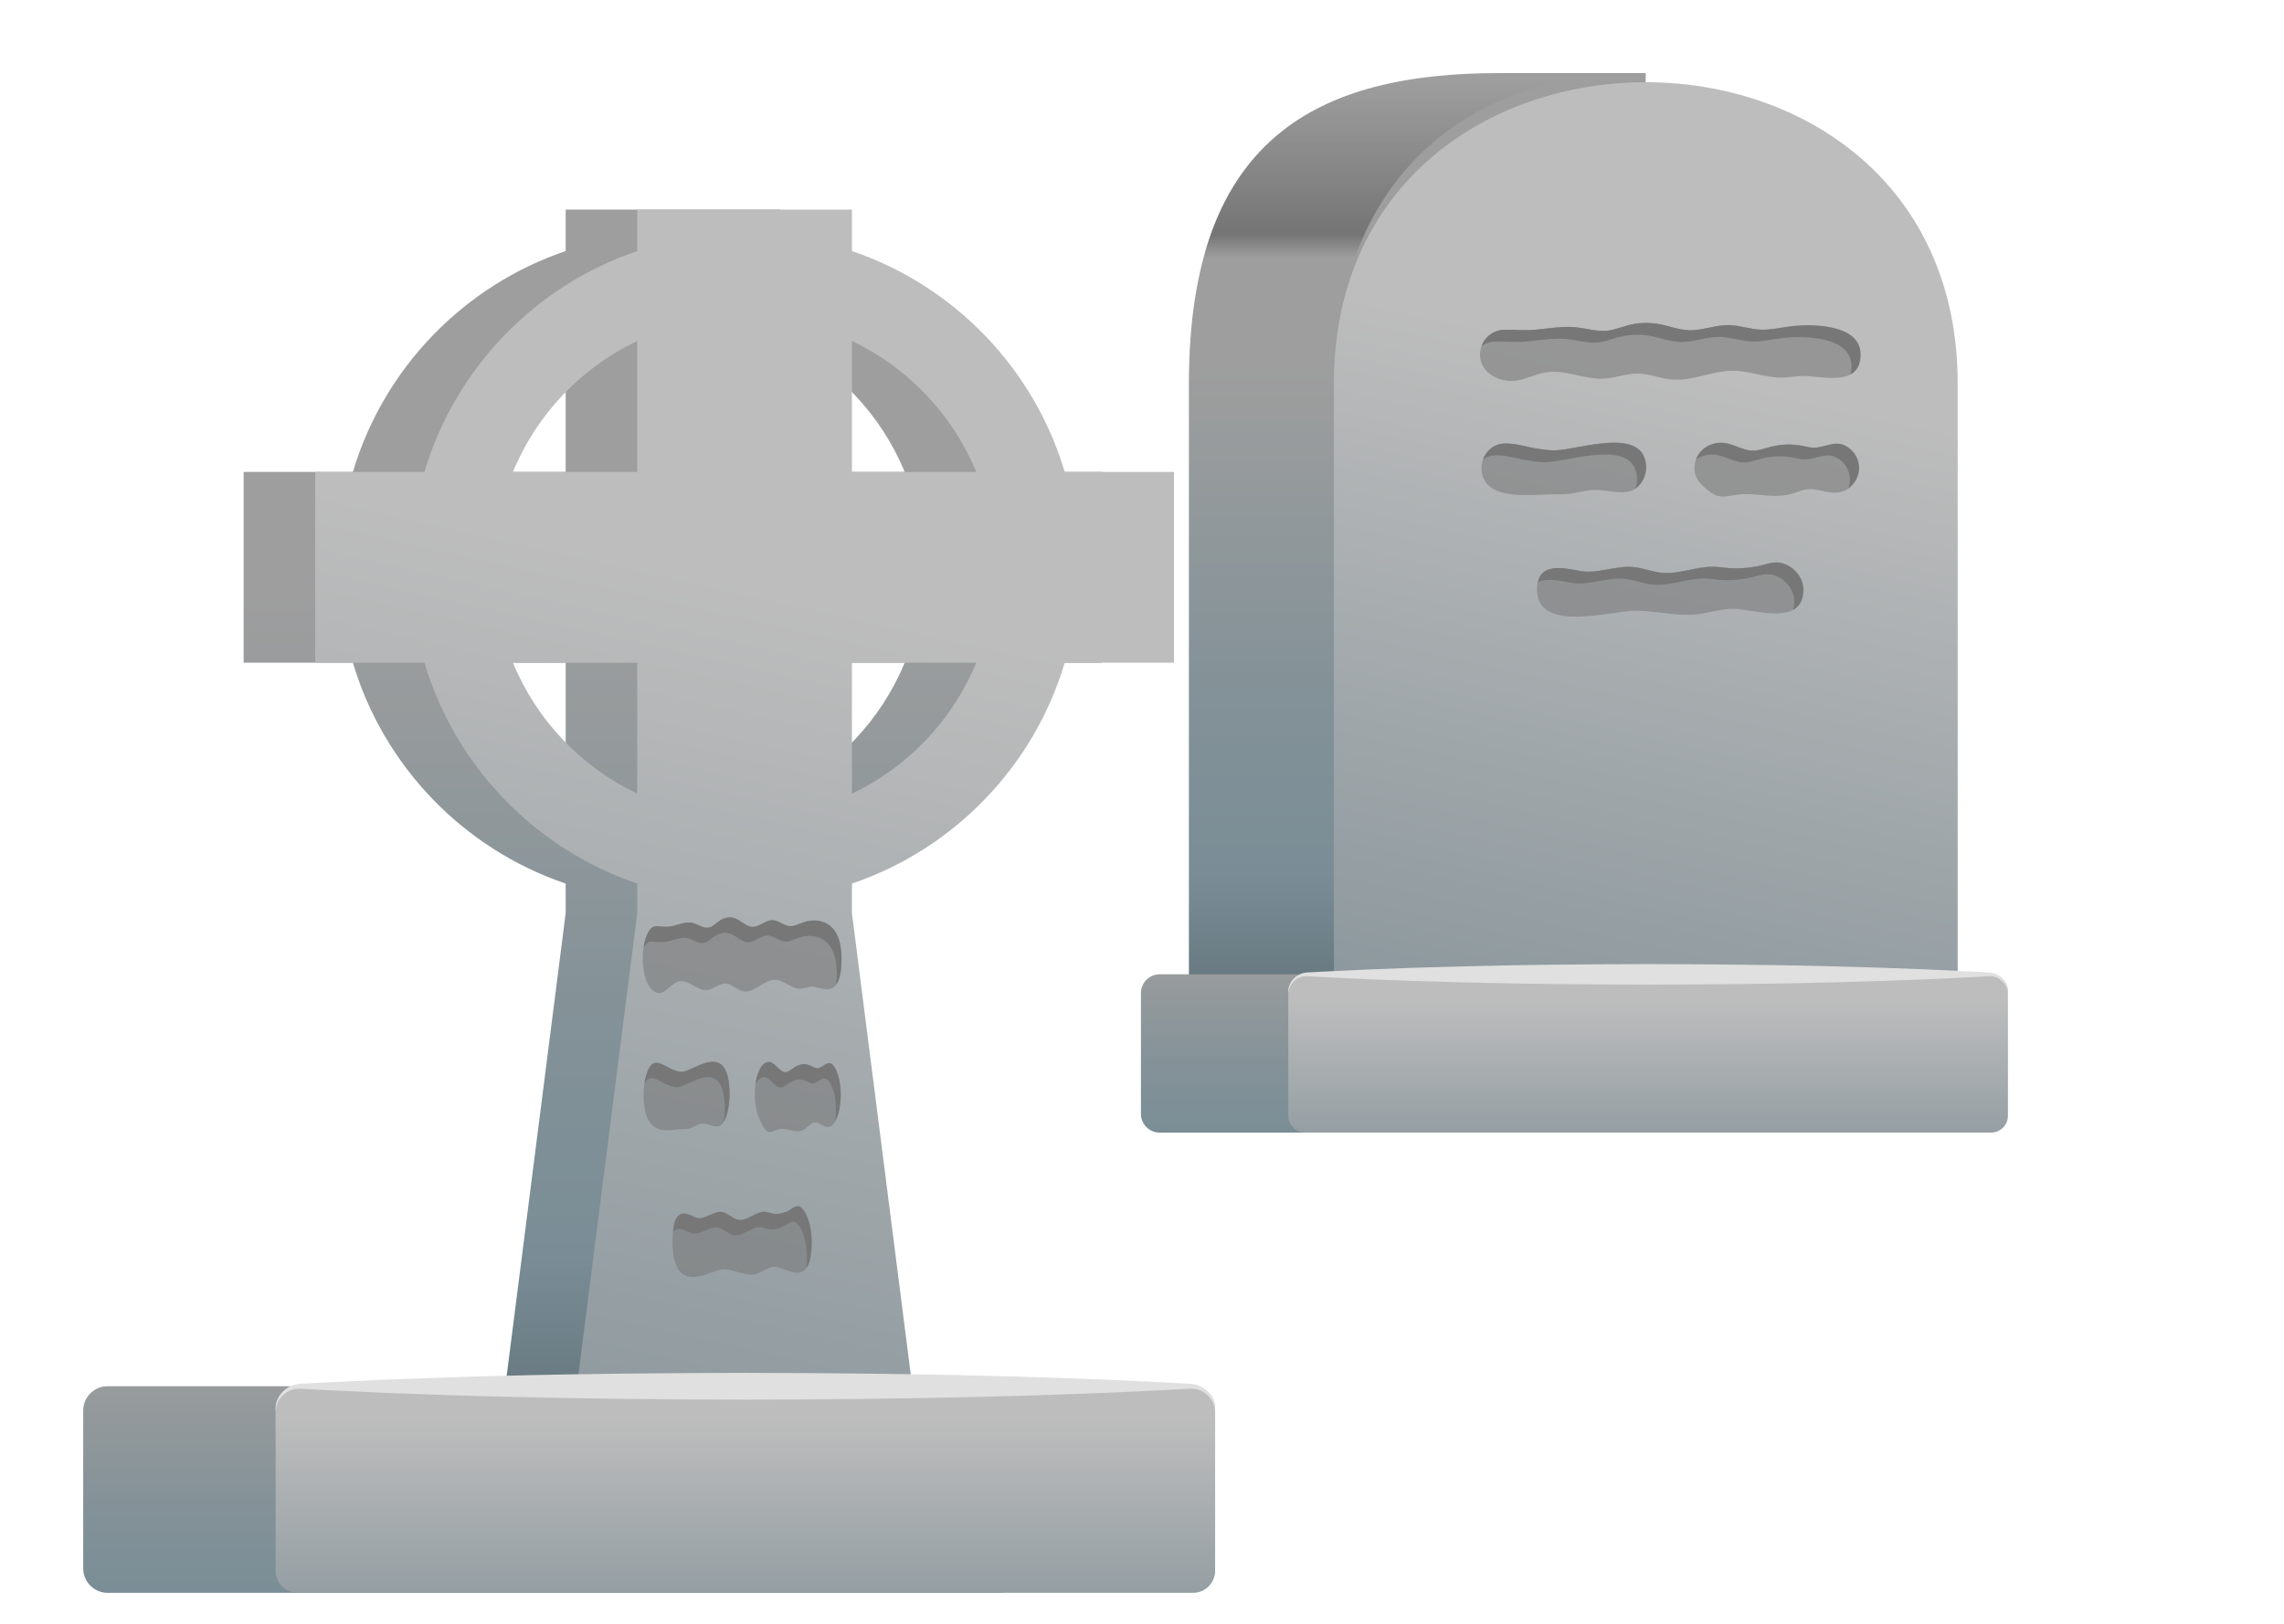
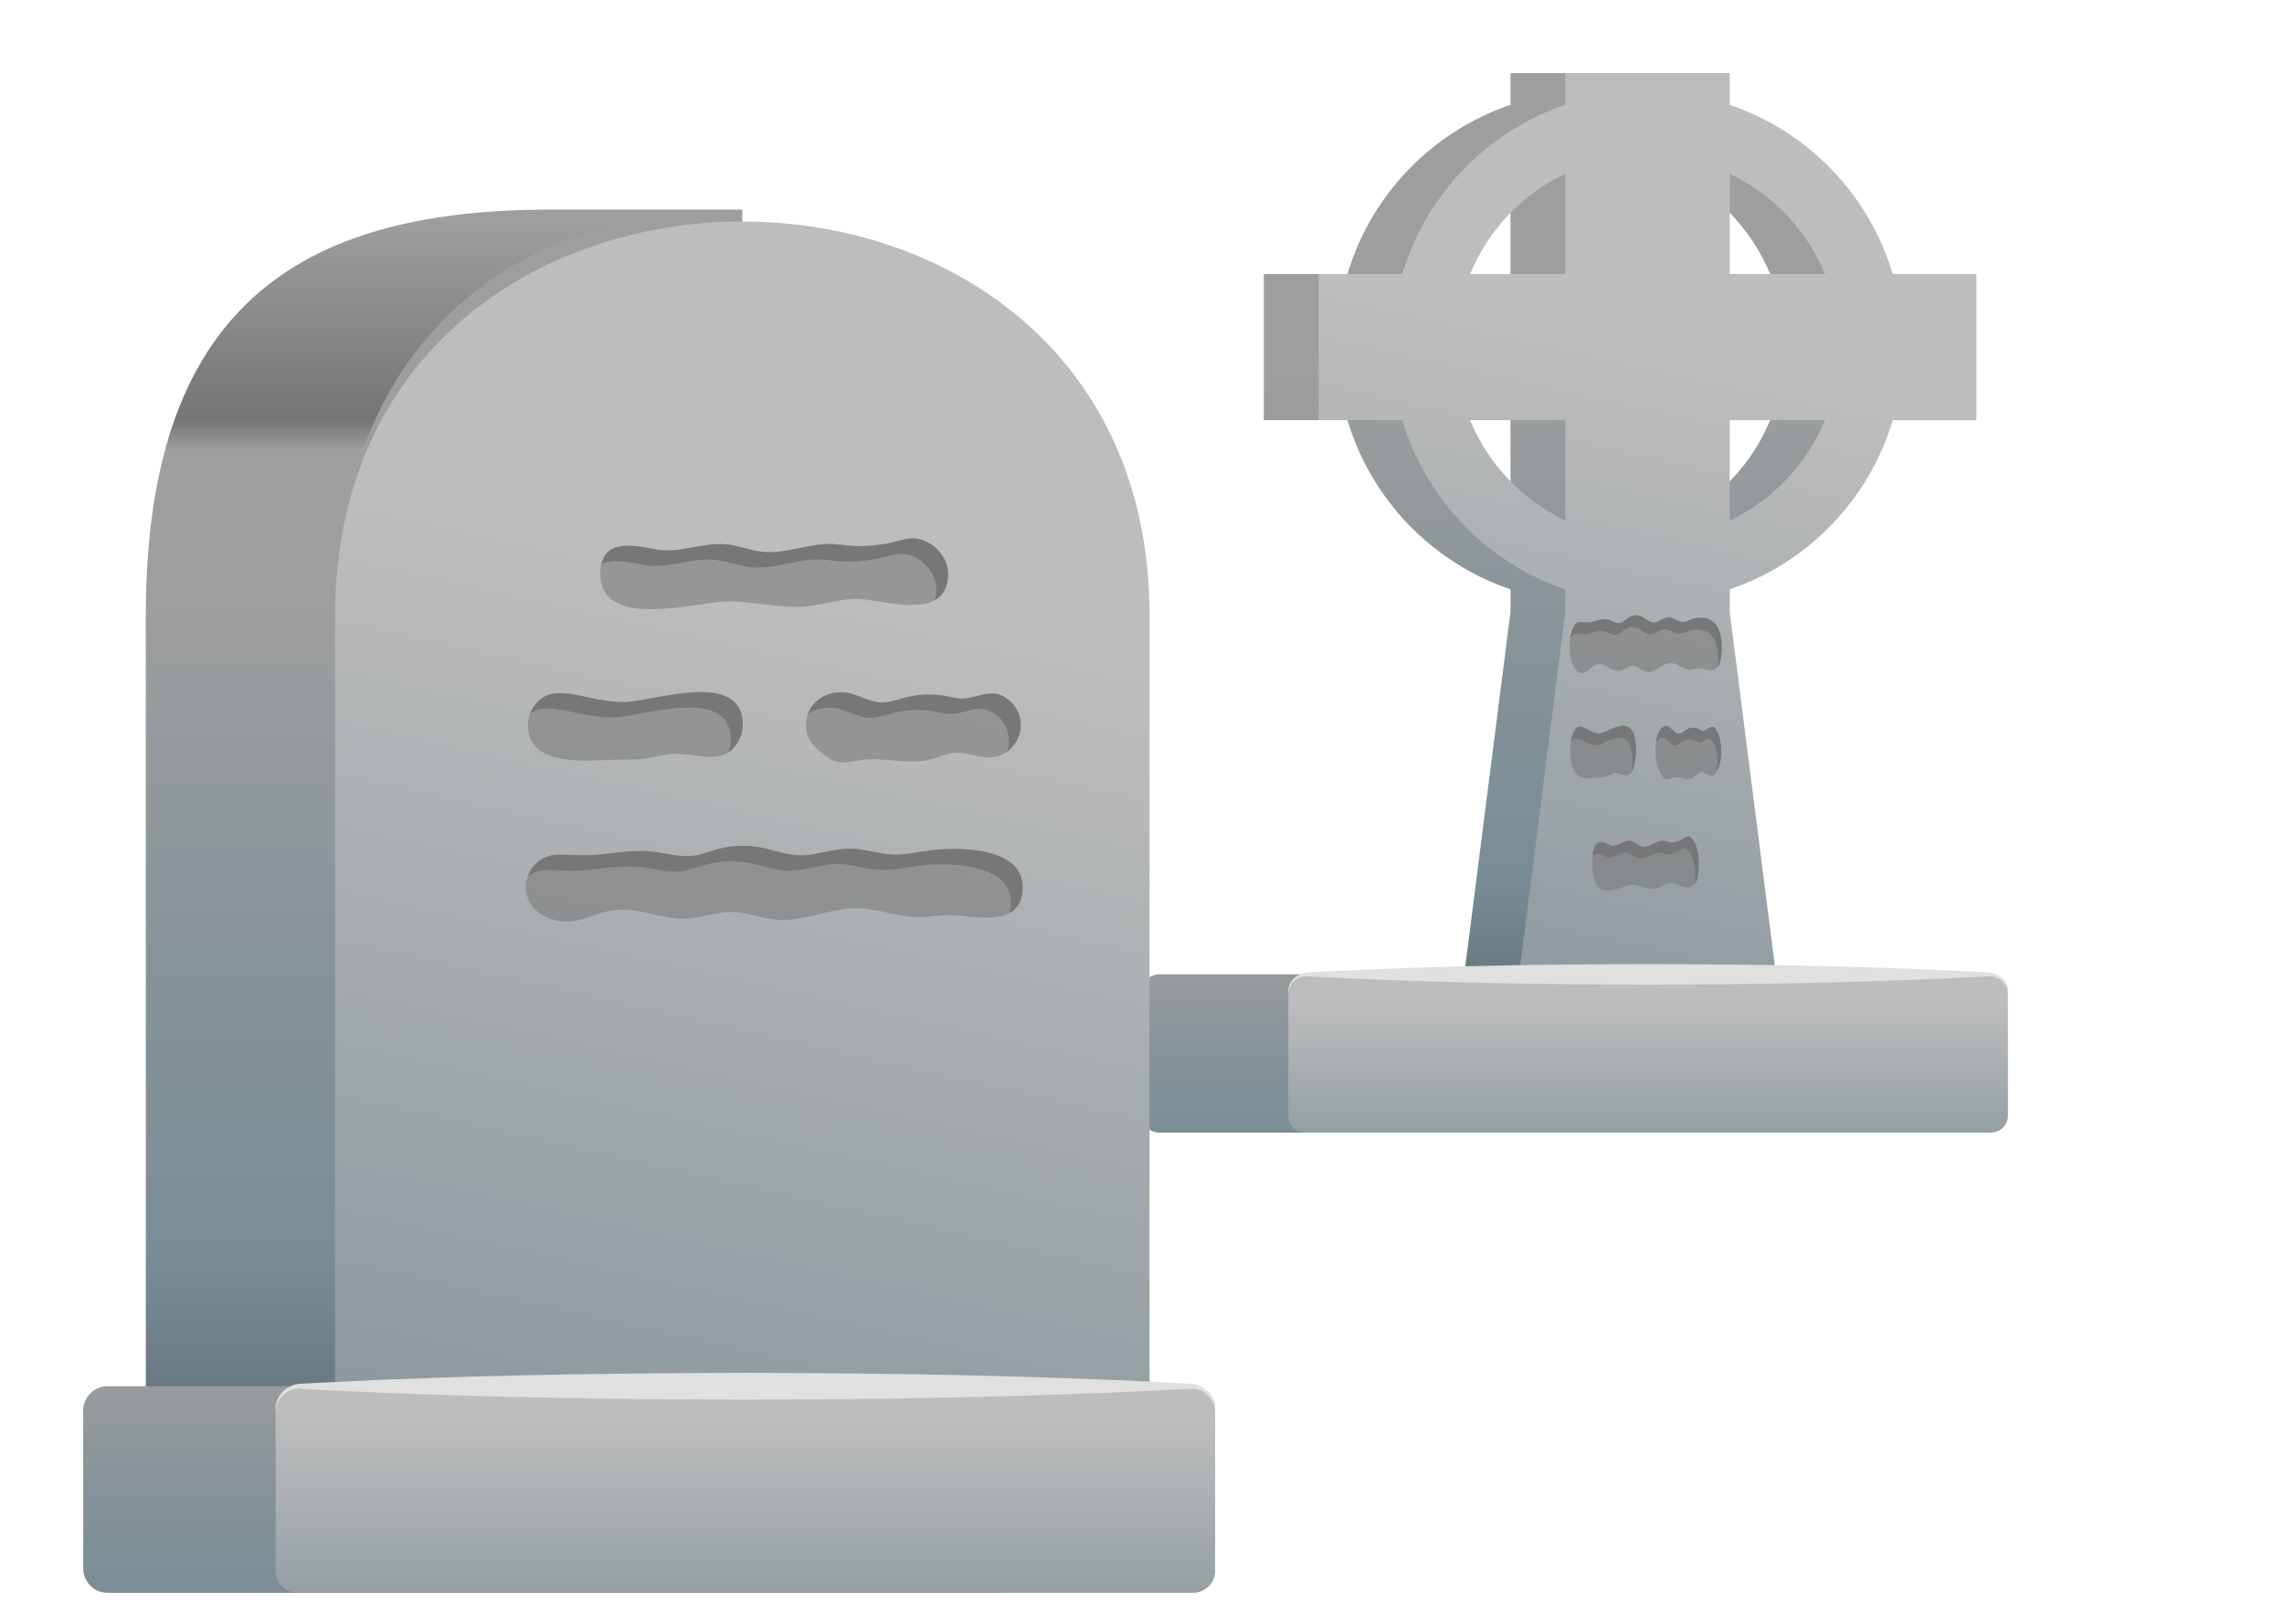
<svg xmlns="http://www.w3.org/2000/svg" width="180" height="128" viewBox="0 0 180 128">
  <g transform="translate(78 0) scale(.72)">
    <g>
      <g>
        <linearGradient id="headstone2_p0_SVGID_1_" gradientUnits="userSpaceOnUse" x1="55.935" y1="29.979" x2="55.935" y2="127.593">
          <stop offset="0.104" style="stop-color:#9E9E9E" />
          <stop offset="0.454" style="stop-color:#849298" />
          <stop offset="0.673" style="stop-color:#7A8D96" />
          <stop offset="0.948" style="stop-color:#505E64" />
        </linearGradient>
-         <path style="fill:url(#headstone2_p0_SVGID_1_);" d="M21.8 114.07 V42 C21.8 15 36 8 55.8 8 H71.8 V114.07 Z" />
+         <path style="fill:url(#headstone2_p0_SVGID_1_);" d="M57,8 L75,8 L75,11.478 C83.555,14.38 90.253,21.305 92.84,30 L102,30 L102,46 L92.84,46 C90.253,54.695 83.555,61.62 75,64.522 L75,67 L81,114.07 L51,114.07 L57,67 L57,64.522 C48.445,61.62 41.747,54.695 39.16,46 L30,46 L30,30 L39.16,30 C41.747,21.305 48.445,14.38 57,11.478 Z M46.578,46 C48.568,50.826 52.304,54.748 57,56.979 L57,46 Z M75,56.979 C79.696,54.748 83.432,50.826 85.422,46 L75,46 Z M57,19.021 C52.304,21.252 48.568,25.174 46.578,30 L57,30 Z M85.422,30 C83.432,25.174 79.696,21.252 75,19.021 L75,30 Z" />
        <linearGradient id="headstone2_p0_SVGID_2_" gradientUnits="userSpaceOnUse" x1="42.031" y1="8.839" x2="42.031" y2="29.155">
          <stop offset="0" style="stop-color:#757575;stop-opacity:0" />
          <stop offset="0.828" style="stop-color:#757575" />
          <stop offset="0.954" style="stop-color:#757575;stop-opacity:0" />
        </linearGradient>
-         <path style="fill:url(#headstone2_p0_SVGID_2_);" d="M21.8 42 C21.8 15 36 8 55.8 8 H71.8 C48 8 37.67 24 37.67 42 Z" />
+         <path style="fill:url(#headstone2_p0_SVGID_2_);" d="" />
        <linearGradient id="headstone2_p0_SVGID_3_" gradientUnits="userSpaceOnUse" x1="83.568" y1="19.537" x2="52.453" y2="158.474">
          <stop offset="0.153" style="stop-color:#BDBDBD" />
          <stop offset="1" style="stop-color:#6E818A" />
        </linearGradient>
-         <path style="fill:url(#headstone2_p0_SVGID_3_);" d="M37.67 114.07 V42 C37.67 -2 105.95 -2 105.95 42 V114.07 Z" />
+         <path style="fill:url(#headstone2_p0_SVGID_3_);" d="M63,8 L81,8 L81,11.478 C89.555,14.38 96.253,21.305 98.84,30 L108,30 L108,46 L98.84,46 C96.253,54.695 89.555,61.62 81,64.522 L81,67 L87,114.07 L57,114.07 L63,67 L63,64.522 C54.445,61.62 47.747,54.695 45.16,46 L36,46 L36,30 L45.16,30 C47.747,21.305 54.445,14.38 63,11.478 Z M52.578,46 C54.568,50.826 58.304,54.748 63,56.979 L63,46 Z M81,56.979 C85.696,54.748 89.432,50.826 91.422,46 L81,46 Z M63,19.021 C58.304,21.252 54.568,25.174 52.578,30 L63,30 Z M91.422,30 C89.432,25.174 85.696,21.252 81,19.021 L81,30 Z" />
      </g>
      <g style="opacity:0.55;">
-         <path style="fill:#777777;" d="M92.58,41.37c-1.1,0.05-2.33-0.16-3.24-0.2c-0.91-0.04-1.81,0.16-2.72,0.17    c-1.75,0.01-3.44-0.73-5.19-0.75c-2.28-0.03-4.48,1.16-6.76,0.96c-1.26-0.11-2.47-0.64-3.74-0.65c-1.24-0.01-2.44,0.48-3.69,0.55    c-2.09,0.12-4.15-0.98-6.22-0.7c-1.06,0.14-2.05,0.64-3.09,0.87c-1.87,0.41-4.27-0.64-4.27-2.8c0-1.5,1.22-2.72,2.72-2.72    c1.12,0,2.22,0.1,3.34,0c1.48-0.13,2.96-0.42,4.45-0.27c1.16,0.12,2.3,0.5,3.46,0.37c0.74-0.09,1.44-0.38,2.17-0.57    c1.14-0.31,2.36-0.35,3.52-0.14c1.07,0.2,2.1,0.62,3.18,0.66c1.46,0.06,2.88-0.57,4.34-0.56c1.19,0.01,2.34,0.45,3.53,0.5    c1.1,0.05,2.19-0.23,3.29-0.36c2.31-0.28,7.66-0.28,7.66,3.1C95.32,40.79,94.06,41.31,92.58,41.37z" transform="translate(0 0)" />
+         <path style="fill:#777777;" d="M92.58,41.37c-1.1,0.05-2.33-0.16-3.24-0.2c-0.91-0.04-1.81,0.16-2.72,0.17    c-1.75,0.01-3.44-0.73-5.19-0.75c-2.28-0.03-4.48,1.16-6.76,0.96c-1.26-0.11-2.47-0.64-3.74-0.65c-1.24-0.01-2.44,0.48-3.69,0.55    c-2.09,0.12-4.15-0.98-6.22-0.7c-1.06,0.14-2.05,0.64-3.09,0.87c-1.87,0.41-4.27-0.64-4.27-2.8c0-1.5,1.22-2.72,2.72-2.72    c1.12,0,2.22,0.1,3.34,0c1.48-0.13,2.96-0.42,4.45-0.27c1.16,0.12,2.3,0.5,3.46,0.37c0.74-0.09,1.44-0.38,2.17-0.57    c1.14-0.31,2.36-0.35,3.52-0.14c1.07,0.2,2.1,0.62,3.18,0.66c1.46,0.06,2.88-0.57,4.34-0.56c1.19,0.01,2.34,0.45,3.53,0.5    c1.1,0.05,2.19-0.23,3.29-0.36c2.31-0.28,7.66-0.28,7.66,3.1C95.32,40.79,94.06,41.31,92.58,41.37z" transform="translate(42 32) scale(.40 1)" />
      </g>
      <g style="opacity:0.55;">
        <g>
-           <path style="fill:#777777;" d="M69.12,66.89c-1.13-0.01-2.4-0.36-3.5-0.21c-0.67,0.09-1.32,0.27-1.98,0.36     c-0.62,0.08-1.25,0.08-1.88,0.08c-2.36,0-7.93,0.89-7.93-2.89c0-1.1,0.72-2.21,1.79-2.56c1.22-0.4,3.09,0.27,4.36,0.45     c0.61,0.09,1.22,0.18,1.84,0.18c2.46,0.01,10.03-2.85,10.03,1.92c0,1.06-0.73,2.31-1.82,2.57C69.73,66.87,69.43,66.9,69.12,66.89     z" transform="translate(0 -13)" />
+           <path style="fill:#777777;" d="M69.12,66.89c-1.13-0.01-2.4-0.36-3.5-0.21c-0.67,0.09-1.32,0.27-1.98,0.36     c-0.62,0.08-1.25,0.08-1.88,0.08c-2.36,0-7.93,0.89-7.93-2.89c0-1.1,0.72-2.21,1.79-2.56c1.22-0.4,3.09,0.27,4.36,0.45     c0.61,0.09,1.22,0.18,1.84,0.18c2.46,0.01,10.03-2.85,10.03,1.92c0,1.06-0.73,2.31-1.82,2.57C69.73,66.87,69.43,66.9,69.12,66.89     z" transform="translate(42 18) scale(.40 1)" />
        </g>
        <g>
-           <path style="fill:#777777;" d="M92.43,66.94c-0.86-0.01-1.68-0.37-2.57-0.39c-0.79-0.02-1.53,0.37-2.3,0.57     c-1.94,0.49-4-0.28-5.97,0.07c-1.29,0.23-1.92,0.35-2.93-0.47c-0.84-0.68-1.52-1.3-1.52-2.47c0-1.26,0.87-2.35,2.08-2.65     c1.6-0.41,2.33,0.38,3.82,0.7c0.83,0.18,1.67-0.17,2.49-0.38c1.1-0.28,2.26-0.32,3.38-0.11c0.37,0.07,0.74,0.17,1.12,0.2     c1.32,0.1,2.35-0.83,3.61-0.21c0.92,0.46,1.52,1.42,1.52,2.44c0,1.14-0.76,2.24-1.86,2.58C92.99,66.91,92.71,66.94,92.43,66.94z" transform="translate(0 -13)" />
+           <path style="fill:#777777;" d="M92.43,66.94c-0.86-0.01-1.68-0.37-2.57-0.39c-0.79-0.02-1.53,0.37-2.3,0.57     c-1.94,0.49-4-0.28-5.97,0.07c-1.29,0.23-1.92,0.35-2.93-0.47c-0.84-0.68-1.52-1.3-1.52-2.47c0-1.26,0.87-2.35,2.08-2.65     c1.6-0.41,2.33,0.38,3.82,0.7c0.83,0.18,1.67-0.17,2.49-0.38c1.1-0.28,2.26-0.32,3.38-0.11c0.37,0.07,0.74,0.17,1.12,0.2     c1.32,0.1,2.35-0.83,3.61-0.21c0.92,0.46,1.52,1.42,1.52,2.44c0,1.14-0.76,2.24-1.86,2.58C92.99,66.91,92.71,66.94,92.43,66.94z" transform="translate(42 18) scale(.40 1)" />
        </g>
      </g>
      <g style="opacity:0.55;">
-         <path style="fill:#777777;" d="M86.34,54.15c-1.62,0.08-3.59-0.44-4.76-0.49c-1.41-0.06-2.79,0.44-4.2,0.6    c-2.24,0.24-4.48-0.4-6.74-0.4C68,53.87,59.9,56.36,59.9,51.53c0-3.02,2.75-2.39,4.69-2.03c1.93,0.36,3.89-0.61,5.84-0.43    c1.05,0.1,2.04,0.52,3.09,0.63c1.92,0.19,3.8-0.7,5.72-0.66c0.6,0.01,1.19,0.12,1.79,0.16c0.95,0.07,1.9-0.02,2.83-0.18    c0.8-0.13,1.74-0.55,2.55-0.43c1.39,0.2,2.63,1.53,2.63,2.93C89.07,53.5,87.85,54.08,86.34,54.15z" transform="translate(0 13)" />
+         <path style="fill:#777777;" d="M86.34,54.15c-1.62,0.08-3.59-0.44-4.76-0.49c-1.41-0.06-2.79,0.44-4.2,0.6    c-2.24,0.24-4.48-0.4-6.74-0.4C68,53.87,59.9,56.36,59.9,51.53c0-3.02,2.75-2.39,4.69-2.03c1.93,0.36,3.89-0.61,5.84-0.43    c1.05,0.1,2.04,0.52,3.09,0.63c1.92,0.19,3.8-0.7,5.72-0.66c0.6,0.01,1.19,0.12,1.79,0.16c0.95,0.07,1.9-0.02,2.83-0.18    c0.8-0.13,1.74-0.55,2.55-0.43c1.39,0.2,2.63,1.53,2.63,2.93C89.07,53.5,87.85,54.08,86.34,54.15z" transform="translate(42 43) scale(.40 1)" />
      </g>
      <g>
-         <path style="fill:#777777;" d="M93.63,61.79c-1.26-0.62-2.3,0.31-3.61,0.21c-0.38-0.03-0.75-0.13-1.12-0.2    c-1.12-0.21-2.28-0.17-3.38,0.11c-0.82,0.21-1.66,0.56-2.49,0.38c-1.49-0.32-2.22-1.11-3.82-0.7c-0.9,0.23-1.61,0.89-1.92,1.73    c0.28-0.2,0.59-0.36,0.93-0.44c1.6-0.41,2.33,0.38,3.82,0.7c0.83,0.18,1.67-0.17,2.49-0.38c1.1-0.28,2.26-0.32,3.38-0.11    c0.37,0.07,0.74,0.17,1.12,0.2c1.32,0.1,2.35-0.83,3.61-0.21c0.92,0.46,1.52,1.42,1.52,2.44c0,0.32-0.07,0.64-0.18,0.94    c0.71-0.5,1.17-1.35,1.17-2.23C95.15,63.2,94.55,62.24,93.63,61.79z" transform="translate(0 -13)" />
-         <path style="fill:#777777;" d="M61.81,62.31c-0.62,0-1.23-0.09-1.84-0.18c-1.27-0.18-3.13-0.85-4.36-0.45    c-0.76,0.25-1.33,0.88-1.61,1.61c0.19-0.13,0.39-0.25,0.62-0.32c1.22-0.4,3.09,0.27,4.36,0.45c0.61,0.09,1.22,0.18,1.84,0.18    c2.46,0.01,10.03-2.85,10.03,1.92c0,0.32-0.07,0.66-0.2,0.99c0.73-0.5,1.19-1.44,1.19-2.28C71.84,59.46,64.27,62.32,61.81,62.31z" transform="translate(0 -13)" />
-         <path style="fill:#777777;" d="M86.43,48.6c-0.81-0.12-1.76,0.3-2.55,0.43c-0.94,0.16-1.89,0.24-2.83,0.18    c-0.6-0.04-1.19-0.15-1.79-0.16c-1.93-0.04-3.81,0.85-5.72,0.66c-1.05-0.11-2.04-0.53-3.09-0.63c-1.95-0.18-3.92,0.79-5.84,0.43    c-1.74-0.33-4.13-0.86-4.6,1.21c0.98-0.45,2.44-0.14,3.61,0.08c1.93,0.36,3.89-0.61,5.84-0.43c1.05,0.1,2.04,0.52,3.09,0.63    c1.92,0.19,3.8-0.7,5.72-0.66c0.6,0.01,1.19,0.12,1.79,0.16c0.95,0.07,1.9-0.02,2.83-0.18c0.8-0.13,1.74-0.55,2.55-0.43    c1.39,0.2,2.63,1.53,2.63,2.93c0,0.36-0.05,0.67-0.13,0.94c0.68-0.37,1.12-1.05,1.12-2.23C89.07,50.13,87.82,48.8,86.43,48.6z" transform="translate(0 13)" />
-         <path style="fill:#777777;" d="M87.66,35.73c-1.1,0.13-2.19,0.41-3.29,0.36c-1.19-0.05-2.34-0.49-3.53-0.5    c-1.46-0.01-2.88,0.62-4.34,0.56c-1.08-0.04-2.12-0.46-3.18-0.66c-1.17-0.22-2.38-0.17-3.52,0.14c-0.72,0.19-1.42,0.49-2.17,0.57    c-1.16,0.13-2.3-0.25-3.46-0.37c-1.49-0.15-2.97,0.14-4.45,0.27c-1.12,0.1-2.22,0-3.34,0c-1.17,0-2.17,0.75-2.55,1.79    c0.44-0.31,0.98-0.5,1.56-0.5c1.12,0,2.22,0.1,3.34,0c1.48-0.13,2.96-0.42,4.45-0.27c1.16,0.12,2.3,0.5,3.46,0.37    c0.74-0.09,1.44-0.38,2.17-0.57c1.15-0.31,2.36-0.35,3.52-0.14c1.07,0.2,2.1,0.62,3.18,0.66c1.46,0.06,2.88-0.57,4.34-0.56    c1.19,0.01,2.34,0.45,3.53,0.5c1.1,0.05,2.19-0.23,3.29-0.36c2.31-0.28,7.66-0.28,7.66,3.1c0,0.34-0.05,0.61-0.12,0.87    c0.66-0.36,1.1-1,1.1-2.16C95.32,35.45,89.97,35.45,87.66,35.73z" transform="translate(0 0)" />
+         <path style="fill:#777777;" d="M93.63,61.79c-1.26-0.62-2.3,0.31-3.61,0.21c-0.38-0.03-0.75-0.13-1.12-0.2    c-1.12-0.21-2.28-0.17-3.38,0.11c-0.82,0.21-1.66,0.56-2.49,0.38c-1.49-0.32-2.22-1.11-3.82-0.7c-0.9,0.23-1.61,0.89-1.92,1.73    c0.28-0.2,0.59-0.36,0.93-0.44c1.6-0.41,2.33,0.38,3.82,0.7c0.83,0.18,1.67-0.17,2.49-0.38c1.1-0.28,2.26-0.32,3.38-0.11    c0.37,0.07,0.74,0.17,1.12,0.2c1.32,0.1,2.35-0.83,3.61-0.21c0.92,0.46,1.52,1.42,1.52,2.44c0,0.32-0.07,0.64-0.18,0.94    c0.71-0.5,1.17-1.35,1.17-2.23C95.15,63.2,94.55,62.24,93.63,61.79z" transform="translate(42 18) scale(.40 1)" />
+         <path style="fill:#777777;" d="M61.81,62.31c-0.62,0-1.23-0.09-1.84-0.18c-1.27-0.18-3.13-0.85-4.36-0.45    c-0.76,0.25-1.33,0.88-1.61,1.61c0.19-0.13,0.39-0.25,0.62-0.32c1.22-0.4,3.09,0.27,4.36,0.45c0.61,0.09,1.22,0.18,1.84,0.18    c2.46,0.01,10.03-2.85,10.03,1.92c0,0.32-0.07,0.66-0.2,0.99c0.73-0.5,1.19-1.44,1.19-2.28C71.84,59.46,64.27,62.32,61.81,62.31z" transform="translate(42 18) scale(.40 1)" />
+         <path style="fill:#777777;" d="M86.43,48.6c-0.81-0.12-1.76,0.3-2.55,0.43c-0.94,0.16-1.89,0.24-2.83,0.18    c-0.6-0.04-1.19-0.15-1.79-0.16c-1.93-0.04-3.81,0.85-5.72,0.66c-1.05-0.11-2.04-0.53-3.09-0.63c-1.95-0.18-3.92,0.79-5.84,0.43    c-1.74-0.33-4.13-0.86-4.6,1.21c0.98-0.45,2.44-0.14,3.61,0.08c1.93,0.36,3.89-0.61,5.84-0.43c1.05,0.1,2.04,0.52,3.09,0.63    c1.92,0.19,3.8-0.7,5.72-0.66c0.6,0.01,1.19,0.12,1.79,0.16c0.95,0.07,1.9-0.02,2.83-0.18c0.8-0.13,1.74-0.55,2.55-0.43    c1.39,0.2,2.63,1.53,2.63,2.93c0,0.36-0.05,0.67-0.13,0.94c0.68-0.37,1.12-1.05,1.12-2.23C89.07,50.13,87.82,48.8,86.43,48.6z" transform="translate(42 43) scale(.40 1)" />
+         <path style="fill:#777777;" d="M87.66,35.73c-1.1,0.13-2.19,0.41-3.29,0.36c-1.19-0.05-2.34-0.49-3.53-0.5    c-1.46-0.01-2.88,0.62-4.34,0.56c-1.08-0.04-2.12-0.46-3.18-0.66c-1.17-0.22-2.38-0.17-3.52,0.14c-0.72,0.19-1.42,0.49-2.17,0.57    c-1.16,0.13-2.3-0.25-3.46-0.37c-1.49-0.15-2.97,0.14-4.45,0.27c-1.12,0.1-2.22,0-3.34,0c-1.17,0-2.17,0.75-2.55,1.79    c0.44-0.31,0.98-0.5,1.56-0.5c1.12,0,2.22,0.1,3.34,0c1.48-0.13,2.96-0.42,4.45-0.27c1.16,0.12,2.3,0.5,3.46,0.37    c0.74-0.09,1.44-0.38,2.17-0.57c1.15-0.31,2.36-0.35,3.52-0.14c1.07,0.2,2.1,0.62,3.18,0.66c1.46,0.06,2.88-0.57,4.34-0.56    c1.19,0.01,2.34,0.45,3.53,0.5c1.1,0.05,2.19-0.23,3.29-0.36c2.31-0.28,7.66-0.28,7.66,3.1c0,0.34-0.05,0.61-0.12,0.87    c0.66-0.36,1.1-1,1.1-2.16C95.32,35.45,89.97,35.45,87.66,35.73z" transform="translate(42 32) scale(.40 1)" />
      </g>
      <linearGradient id="headstone2_p0_SVGID_4_" gradientUnits="userSpaceOnUse" x1="55.935" y1="99.898" x2="55.935" y2="136.13">
        <stop offset="0.104" style="stop-color:#9E9E9E" />
        <stop offset="0.454" style="stop-color:#849298" />
        <stop offset="0.673" style="stop-color:#7A8D96" />
        <stop offset="0.948" style="stop-color:#505E64" />
      </linearGradient>
      <path style="fill:url(#headstone2_p0_SVGID_4_);" d="M93.27,124H18.6c-1.13,0-2.05-0.92-2.05-2.05v-13.23c0-1.13,0.92-2.05,2.05-2.05h74.67   c1.13,0,2.05,0.92,2.05,2.05v13.23C95.32,123.08,94.4,124,93.27,124z" />
      <linearGradient id="headstone2_p0_SVGID_5_" gradientUnits="userSpaceOnUse" x1="72.065" y1="104.24" x2="72.065" y2="138.268">
        <stop offset="0.153" style="stop-color:#BDBDBD" />
        <stop offset="1" style="stop-color:#6E818A" />
      </linearGradient>
      <path style="fill:url(#headstone2_p0_SVGID_5_);" d="M109.6,124H34.53c-1.02,0-1.85-0.83-1.85-1.85v-13.63c0-1.02,0.83-1.85,1.85-1.85h75.07   c1.02,0,1.85,0.83,1.85,1.85v13.63C111.45,123.17,110.62,124,109.6,124z" />
      <g>
        <path style="fill:#E0E0E0;" d="M32.68,108.76c-0.07-0.85,0.45-1.75,1.3-2.11c0.42-0.2,0.91-0.19,1.31-0.21l1.27-0.07l5.07-0.24    c3.38-0.13,6.76-0.25,10.14-0.33c6.76-0.18,13.52-0.23,20.29-0.25c6.76,0.02,13.52,0.07,20.29,0.25c3.38,0.08,6.76,0.2,10.14,0.33    l5.07,0.24l1.27,0.07c0.4,0.03,0.89,0.01,1.31,0.21c0.85,0.37,1.37,1.26,1.3,2.11c-0.05-0.86-0.67-1.59-1.42-1.8    c-0.37-0.13-0.76-0.07-1.19-0.05l-1.27,0.07l-5.07,0.24c-3.38,0.13-6.76,0.25-10.14,0.33c-6.76,0.18-13.52,0.23-20.29,0.25    c-6.76-0.02-13.52-0.07-20.29-0.25c-3.38-0.08-6.76-0.2-10.14-0.33l-5.07-0.24l-1.27-0.07c-0.44-0.02-0.82-0.08-1.19,0.05    C33.35,107.17,32.73,107.9,32.68,108.76z" />
      </g>
    </g>
  </g>
  <g transform="translate(-9 9) scale(.94)">
    <g>
      <g>
        <linearGradient id="headstone2_p1_SVGID_1_" gradientUnits="userSpaceOnUse" x1="55.935" y1="29.979" x2="55.935" y2="127.593">
          <stop offset="0.104" style="stop-color:#9E9E9E" />
          <stop offset="0.454" style="stop-color:#849298" />
          <stop offset="0.673" style="stop-color:#7A8D96" />
          <stop offset="0.948" style="stop-color:#505E64" />
        </linearGradient>
-         <path style="fill:url(#headstone2_p1_SVGID_1_);" d="M57,8 L75,8 L75,11.478 C83.555,14.38 90.253,21.305 92.84,30 L102,30 L102,46 L92.84,46 C90.253,54.695 83.555,61.62 75,64.522 L75,67 L81,114.07 L51,114.07 L57,67 L57,64.522 C48.445,61.62 41.747,54.695 39.16,46 L30,46 L30,30 L39.16,30 C41.747,21.305 48.445,14.38 57,11.478 Z M46.578,46 C48.568,50.826 52.304,54.748 57,56.979 L57,46 Z M75,56.979 C79.696,54.748 83.432,50.826 85.422,46 L75,46 Z M57,19.021 C52.304,21.252 48.568,25.174 46.578,30 L57,30 Z M85.422,30 C83.432,25.174 79.696,21.252 75,19.021 L75,30 Z" />
+         <path style="fill:url(#headstone2_p1_SVGID_1_);" d="M21.8 114.07 V42 C21.8 15 36 8 55.8 8 H71.8 V114.07 Z" />
        <linearGradient id="headstone2_p1_SVGID_2_" gradientUnits="userSpaceOnUse" x1="42.031" y1="8.839" x2="42.031" y2="29.155">
          <stop offset="0" style="stop-color:#757575;stop-opacity:0" />
          <stop offset="0.828" style="stop-color:#757575" />
          <stop offset="0.954" style="stop-color:#757575;stop-opacity:0" />
        </linearGradient>
-         <path style="fill:url(#headstone2_p1_SVGID_2_);" d="" />
+         <path style="fill:url(#headstone2_p1_SVGID_2_);" d="M21.8 42 C21.8 15 36 8 55.8 8 H71.8 C48 8 37.67 24 37.67 42 Z" />
        <linearGradient id="headstone2_p1_SVGID_3_" gradientUnits="userSpaceOnUse" x1="83.568" y1="19.537" x2="52.453" y2="158.474">
          <stop offset="0.153" style="stop-color:#BDBDBD" />
          <stop offset="1" style="stop-color:#6E818A" />
        </linearGradient>
-         <path style="fill:url(#headstone2_p1_SVGID_3_);" d="M63,8 L81,8 L81,11.478 C89.555,14.38 96.253,21.305 98.84,30 L108,30 L108,46 L98.84,46 C96.253,54.695 89.555,61.62 81,64.522 L81,67 L87,114.07 L57,114.07 L63,67 L63,64.522 C54.445,61.62 47.747,54.695 45.16,46 L36,46 L36,30 L45.16,30 C47.747,21.305 54.445,14.38 63,11.478 Z M52.578,46 C54.568,50.826 58.304,54.748 63,56.979 L63,46 Z M81,56.979 C85.696,54.748 89.432,50.826 91.422,46 L81,46 Z M63,19.021 C58.304,21.252 54.568,25.174 52.578,30 L63,30 Z M91.422,30 C89.432,25.174 85.696,21.252 81,19.021 L81,30 Z" />
+         <path style="fill:url(#headstone2_p1_SVGID_3_);" d="M37.67 114.07 V42 C37.67 -2 105.95 -2 105.95 42 V114.07 Z" />
      </g>
      <g style="opacity:0.55;">
-         <path style="fill:#777777;" d="M92.58,41.37c-1.1,0.05-2.33-0.16-3.24-0.2c-0.91-0.04-1.81,0.16-2.72,0.17    c-1.75,0.01-3.44-0.73-5.19-0.75c-2.28-0.03-4.48,1.16-6.76,0.96c-1.26-0.11-2.47-0.64-3.74-0.65c-1.24-0.01-2.44,0.48-3.69,0.55    c-2.09,0.12-4.15-0.98-6.22-0.7c-1.06,0.14-2.05,0.64-3.09,0.87c-1.87,0.41-4.27-0.64-4.27-2.8c0-1.5,1.22-2.72,2.72-2.72    c1.12,0,2.22,0.1,3.34,0c1.48-0.13,2.96-0.42,4.45-0.27c1.16,0.12,2.3,0.5,3.46,0.37c0.74-0.09,1.44-0.38,2.17-0.57    c1.14-0.31,2.36-0.35,3.52-0.14c1.07,0.2,2.1,0.62,3.18,0.66c1.46,0.06,2.88-0.57,4.34-0.56c1.19,0.01,2.34,0.45,3.53,0.5    c1.1,0.05,2.19-0.23,3.29-0.36c2.31-0.28,7.66-0.28,7.66,3.1C95.32,40.79,94.06,41.31,92.58,41.37z" transform="translate(42 32) scale(.40 1)" />
+         <path style="fill:#777777;" d="M92.58,41.37c-1.1,0.05-2.33-0.16-3.24-0.2c-0.91-0.04-1.81,0.16-2.72,0.17    c-1.75,0.01-3.44-0.73-5.19-0.75c-2.28-0.03-4.48,1.16-6.76,0.96c-1.26-0.11-2.47-0.64-3.74-0.65c-1.24-0.01-2.44,0.48-3.69,0.55    c-2.09,0.12-4.15-0.98-6.22-0.7c-1.06,0.14-2.05,0.64-3.09,0.87c-1.87,0.41-4.27-0.64-4.27-2.8c0-1.5,1.22-2.72,2.72-2.72    c1.12,0,2.22,0.1,3.34,0c1.48-0.13,2.96-0.42,4.45-0.27c1.16,0.12,2.3,0.5,3.46,0.37c0.74-0.09,1.44-0.38,2.17-0.57    c1.14-0.31,2.36-0.35,3.52-0.14c1.07,0.2,2.1,0.62,3.18,0.66c1.46,0.06,2.88-0.57,4.34-0.56c1.19,0.01,2.34,0.45,3.53,0.5    c1.1,0.05,2.19-0.23,3.29-0.36c2.31-0.28,7.66-0.28,7.66,3.1C95.32,40.79,94.06,41.31,92.58,41.37z" transform="translate(0 26)" />
      </g>
      <g style="opacity:0.55;">
        <g>
-           <path style="fill:#777777;" d="M69.12,66.89c-1.13-0.01-2.4-0.36-3.5-0.21c-0.67,0.09-1.32,0.27-1.98,0.36     c-0.62,0.08-1.25,0.08-1.88,0.08c-2.36,0-7.93,0.89-7.93-2.89c0-1.1,0.72-2.21,1.79-2.56c1.22-0.4,3.09,0.27,4.36,0.45     c0.61,0.09,1.22,0.18,1.84,0.18c2.46,0.01,10.03-2.85,10.03,1.92c0,1.06-0.73,2.31-1.82,2.57C69.73,66.87,69.43,66.9,69.12,66.89     z" transform="translate(42 18) scale(.40 1)" />
+           <path style="fill:#777777;" d="M69.12,66.89c-1.13-0.01-2.4-0.36-3.5-0.21c-0.67,0.09-1.32,0.27-1.98,0.36     c-0.62,0.08-1.25,0.08-1.88,0.08c-2.36,0-7.93,0.89-7.93-2.89c0-1.1,0.72-2.21,1.79-2.56c1.22-0.4,3.09,0.27,4.36,0.45     c0.61,0.09,1.22,0.18,1.84,0.18c2.46,0.01,10.03-2.85,10.03,1.92c0,1.06-0.73,2.31-1.82,2.57C69.73,66.87,69.43,66.9,69.12,66.89     z" transform="translate(0 -13)" />
        </g>
        <g>
-           <path style="fill:#777777;" d="M92.43,66.94c-0.86-0.01-1.68-0.37-2.57-0.39c-0.79-0.02-1.53,0.37-2.3,0.57     c-1.94,0.49-4-0.28-5.97,0.07c-1.29,0.23-1.92,0.35-2.93-0.47c-0.84-0.68-1.52-1.3-1.52-2.47c0-1.26,0.87-2.35,2.08-2.65     c1.6-0.41,2.33,0.38,3.82,0.7c0.83,0.18,1.67-0.17,2.49-0.38c1.1-0.28,2.26-0.32,3.38-0.11c0.37,0.07,0.74,0.17,1.12,0.2     c1.32,0.1,2.35-0.83,3.61-0.21c0.92,0.46,1.52,1.42,1.52,2.44c0,1.14-0.76,2.24-1.86,2.58C92.99,66.91,92.71,66.94,92.43,66.94z" transform="translate(42 18) scale(.40 1)" />
+           <path style="fill:#777777;" d="M92.43,66.94c-0.86-0.01-1.68-0.37-2.57-0.39c-0.79-0.02-1.53,0.37-2.3,0.57     c-1.94,0.49-4-0.28-5.97,0.07c-1.29,0.23-1.92,0.35-2.93-0.47c-0.84-0.68-1.52-1.3-1.52-2.47c0-1.26,0.87-2.35,2.08-2.65     c1.6-0.41,2.33,0.38,3.82,0.7c0.83,0.18,1.67-0.17,2.49-0.38c1.1-0.28,2.26-0.32,3.38-0.11c0.37,0.07,0.74,0.17,1.12,0.2     c1.32,0.1,2.35-0.83,3.61-0.21c0.92,0.46,1.52,1.42,1.52,2.44c0,1.14-0.76,2.24-1.86,2.58C92.99,66.91,92.71,66.94,92.43,66.94z" transform="translate(0 -13)" />
        </g>
      </g>
      <g style="opacity:0.55;">
-         <path style="fill:#777777;" d="M86.34,54.15c-1.62,0.08-3.59-0.44-4.76-0.49c-1.41-0.06-2.79,0.44-4.2,0.6    c-2.24,0.24-4.48-0.4-6.74-0.4C68,53.87,59.9,56.36,59.9,51.53c0-3.02,2.75-2.39,4.69-2.03c1.93,0.36,3.89-0.61,5.84-0.43    c1.05,0.1,2.04,0.52,3.09,0.63c1.92,0.19,3.8-0.7,5.72-0.66c0.6,0.01,1.19,0.12,1.79,0.16c0.95,0.07,1.9-0.02,2.83-0.18    c0.8-0.13,1.74-0.55,2.55-0.43c1.39,0.2,2.63,1.53,2.63,2.93C89.07,53.5,87.85,54.08,86.34,54.15z" transform="translate(42 43) scale(.40 1)" />
+         <path style="fill:#777777;" d="M86.34,54.15c-1.62,0.08-3.59-0.44-4.76-0.49c-1.41-0.06-2.79,0.44-4.2,0.6    c-2.24,0.24-4.48-0.4-6.74-0.4C68,53.87,59.9,56.36,59.9,51.53c0-3.02,2.75-2.39,4.69-2.03c1.93,0.36,3.89-0.61,5.84-0.43    c1.05,0.1,2.04,0.52,3.09,0.63c1.92,0.19,3.8-0.7,5.72-0.66c0.6,0.01,1.19,0.12,1.79,0.16c0.95,0.07,1.9-0.02,2.83-0.18    c0.8-0.13,1.74-0.55,2.55-0.43c1.39,0.2,2.63,1.53,2.63,2.93C89.07,53.5,87.85,54.08,86.34,54.15z" transform="translate(0 -13)" />
      </g>
      <g>
-         <path style="fill:#777777;" d="M93.63,61.79c-1.26-0.62-2.3,0.31-3.61,0.21c-0.38-0.03-0.75-0.13-1.12-0.2    c-1.12-0.21-2.28-0.17-3.38,0.11c-0.82,0.21-1.66,0.56-2.49,0.38c-1.49-0.32-2.22-1.11-3.82-0.7c-0.9,0.23-1.61,0.89-1.92,1.73    c0.28-0.2,0.59-0.36,0.93-0.44c1.6-0.41,2.33,0.38,3.82,0.7c0.83,0.18,1.67-0.17,2.49-0.38c1.1-0.28,2.26-0.32,3.38-0.11    c0.37,0.07,0.74,0.17,1.12,0.2c1.32,0.1,2.35-0.83,3.61-0.21c0.92,0.46,1.52,1.42,1.52,2.44c0,0.32-0.07,0.64-0.18,0.94    c0.71-0.5,1.17-1.35,1.17-2.23C95.15,63.2,94.55,62.24,93.63,61.79z" transform="translate(42 18) scale(.40 1)" />
-         <path style="fill:#777777;" d="M61.81,62.31c-0.62,0-1.23-0.09-1.84-0.18c-1.27-0.18-3.13-0.85-4.36-0.45    c-0.76,0.25-1.33,0.88-1.61,1.61c0.19-0.13,0.39-0.25,0.62-0.32c1.22-0.4,3.09,0.27,4.36,0.45c0.61,0.09,1.22,0.18,1.84,0.18    c2.46,0.01,10.03-2.85,10.03,1.92c0,0.32-0.07,0.66-0.2,0.99c0.73-0.5,1.19-1.44,1.19-2.28C71.84,59.46,64.27,62.32,61.81,62.31z" transform="translate(42 18) scale(.40 1)" />
-         <path style="fill:#777777;" d="M86.43,48.6c-0.81-0.12-1.76,0.3-2.55,0.43c-0.94,0.16-1.89,0.24-2.83,0.18    c-0.6-0.04-1.19-0.15-1.79-0.16c-1.93-0.04-3.81,0.85-5.72,0.66c-1.05-0.11-2.04-0.53-3.09-0.63c-1.95-0.18-3.92,0.79-5.84,0.43    c-1.74-0.33-4.13-0.86-4.6,1.21c0.98-0.45,2.44-0.14,3.61,0.08c1.93,0.36,3.89-0.61,5.84-0.43c1.05,0.1,2.04,0.52,3.09,0.63    c1.92,0.19,3.8-0.7,5.72-0.66c0.6,0.01,1.19,0.12,1.79,0.16c0.95,0.07,1.9-0.02,2.83-0.18c0.8-0.13,1.74-0.55,2.55-0.43    c1.39,0.2,2.63,1.53,2.63,2.93c0,0.36-0.05,0.67-0.13,0.94c0.68-0.37,1.12-1.05,1.12-2.23C89.07,50.13,87.82,48.8,86.43,48.6z" transform="translate(42 43) scale(.40 1)" />
-         <path style="fill:#777777;" d="M87.66,35.73c-1.1,0.13-2.19,0.41-3.29,0.36c-1.19-0.05-2.34-0.49-3.53-0.5    c-1.46-0.01-2.88,0.62-4.34,0.56c-1.08-0.04-2.12-0.46-3.18-0.66c-1.17-0.22-2.38-0.17-3.52,0.14c-0.72,0.19-1.42,0.49-2.17,0.57    c-1.16,0.13-2.3-0.25-3.46-0.37c-1.49-0.15-2.97,0.14-4.45,0.27c-1.12,0.1-2.22,0-3.34,0c-1.17,0-2.17,0.75-2.55,1.79    c0.44-0.31,0.98-0.5,1.56-0.5c1.12,0,2.22,0.1,3.34,0c1.48-0.13,2.96-0.42,4.45-0.27c1.16,0.12,2.3,0.5,3.46,0.37    c0.74-0.09,1.44-0.38,2.17-0.57c1.15-0.31,2.36-0.35,3.52-0.14c1.07,0.2,2.1,0.62,3.18,0.66c1.46,0.06,2.88-0.57,4.34-0.56    c1.19,0.01,2.34,0.45,3.53,0.5c1.1,0.05,2.19-0.23,3.29-0.36c2.31-0.28,7.66-0.28,7.66,3.1c0,0.34-0.05,0.61-0.12,0.87    c0.66-0.36,1.1-1,1.1-2.16C95.32,35.45,89.97,35.45,87.66,35.73z" transform="translate(42 32) scale(.40 1)" />
+         <path style="fill:#777777;" d="M93.63,61.79c-1.26-0.62-2.3,0.31-3.61,0.21c-0.38-0.03-0.75-0.13-1.12-0.2    c-1.12-0.21-2.28-0.17-3.38,0.11c-0.82,0.21-1.66,0.56-2.49,0.38c-1.49-0.32-2.22-1.11-3.82-0.7c-0.9,0.23-1.61,0.89-1.92,1.73    c0.28-0.2,0.59-0.36,0.93-0.44c1.6-0.41,2.33,0.38,3.82,0.7c0.83,0.18,1.67-0.17,2.49-0.38c1.1-0.28,2.26-0.32,3.38-0.11    c0.37,0.07,0.74,0.17,1.12,0.2c1.32,0.1,2.35-0.83,3.61-0.21c0.92,0.46,1.52,1.42,1.52,2.44c0,0.32-0.07,0.64-0.18,0.94    c0.71-0.5,1.17-1.35,1.17-2.23C95.15,63.2,94.55,62.24,93.63,61.79z" transform="translate(0 -13)" />
+         <path style="fill:#777777;" d="M61.81,62.31c-0.62,0-1.23-0.09-1.84-0.18c-1.27-0.18-3.13-0.85-4.36-0.45    c-0.76,0.25-1.33,0.88-1.61,1.61c0.19-0.13,0.39-0.25,0.62-0.32c1.22-0.4,3.09,0.27,4.36,0.45c0.61,0.09,1.22,0.18,1.84,0.18    c2.46,0.01,10.03-2.85,10.03,1.92c0,0.32-0.07,0.66-0.2,0.99c0.73-0.5,1.19-1.44,1.19-2.28C71.84,59.46,64.27,62.32,61.81,62.31z" transform="translate(0 -13)" />
+         <path style="fill:#777777;" d="M86.43,48.6c-0.81-0.12-1.76,0.3-2.55,0.43c-0.94,0.16-1.89,0.24-2.83,0.18    c-0.6-0.04-1.19-0.15-1.79-0.16c-1.93-0.04-3.81,0.85-5.72,0.66c-1.05-0.11-2.04-0.53-3.09-0.63c-1.95-0.18-3.92,0.79-5.84,0.43    c-1.74-0.33-4.13-0.86-4.6,1.21c0.98-0.45,2.44-0.14,3.61,0.08c1.93,0.36,3.89-0.61,5.84-0.43c1.05,0.1,2.04,0.52,3.09,0.63    c1.92,0.19,3.8-0.7,5.72-0.66c0.6,0.01,1.19,0.12,1.79,0.16c0.95,0.07,1.9-0.02,2.83-0.18c0.8-0.13,1.74-0.55,2.55-0.43    c1.39,0.2,2.63,1.53,2.63,2.93c0,0.36-0.05,0.67-0.13,0.94c0.68-0.37,1.12-1.05,1.12-2.23C89.07,50.13,87.82,48.8,86.43,48.6z" transform="translate(0 -13)" />
+         <path style="fill:#777777;" d="M87.66,35.73c-1.1,0.13-2.19,0.41-3.29,0.36c-1.19-0.05-2.34-0.49-3.53-0.5    c-1.46-0.01-2.88,0.62-4.34,0.56c-1.08-0.04-2.12-0.46-3.18-0.66c-1.17-0.22-2.38-0.17-3.52,0.14c-0.72,0.19-1.42,0.49-2.17,0.57    c-1.16,0.13-2.3-0.25-3.46-0.37c-1.49-0.15-2.97,0.14-4.45,0.27c-1.12,0.1-2.22,0-3.34,0c-1.17,0-2.17,0.75-2.55,1.79    c0.44-0.31,0.98-0.5,1.56-0.5c1.12,0,2.22,0.1,3.34,0c1.48-0.13,2.96-0.42,4.45-0.27c1.16,0.12,2.3,0.5,3.46,0.37    c0.74-0.09,1.44-0.38,2.17-0.57c1.15-0.31,2.36-0.35,3.52-0.14c1.07,0.2,2.1,0.62,3.18,0.66c1.46,0.06,2.88-0.57,4.34-0.56    c1.19,0.01,2.34,0.45,3.53,0.5c1.1,0.05,2.19-0.23,3.29-0.36c2.31-0.28,7.66-0.28,7.66,3.1c0,0.34-0.05,0.61-0.12,0.87    c0.66-0.36,1.1-1,1.1-2.16C95.32,35.45,89.97,35.45,87.66,35.73z" transform="translate(0 26)" />
      </g>
      <linearGradient id="headstone2_p1_SVGID_4_" gradientUnits="userSpaceOnUse" x1="55.935" y1="99.898" x2="55.935" y2="136.13">
        <stop offset="0.104" style="stop-color:#9E9E9E" />
        <stop offset="0.454" style="stop-color:#849298" />
        <stop offset="0.673" style="stop-color:#7A8D96" />
        <stop offset="0.948" style="stop-color:#505E64" />
      </linearGradient>
      <path style="fill:url(#headstone2_p1_SVGID_4_);" d="M93.27,124H18.6c-1.13,0-2.05-0.92-2.05-2.05v-13.23c0-1.13,0.92-2.05,2.05-2.05h74.67   c1.13,0,2.05,0.92,2.05,2.05v13.23C95.32,123.08,94.4,124,93.27,124z" />
      <linearGradient id="headstone2_p1_SVGID_5_" gradientUnits="userSpaceOnUse" x1="72.065" y1="104.24" x2="72.065" y2="138.268">
        <stop offset="0.153" style="stop-color:#BDBDBD" />
        <stop offset="1" style="stop-color:#6E818A" />
      </linearGradient>
      <path style="fill:url(#headstone2_p1_SVGID_5_);" d="M109.6,124H34.53c-1.02,0-1.85-0.83-1.85-1.85v-13.63c0-1.02,0.83-1.85,1.85-1.85h75.07   c1.02,0,1.85,0.83,1.85,1.85v13.63C111.45,123.17,110.62,124,109.6,124z" />
      <g>
        <path style="fill:#E0E0E0;" d="M32.68,108.76c-0.07-0.85,0.45-1.75,1.3-2.11c0.42-0.2,0.91-0.19,1.31-0.21l1.27-0.07l5.07-0.24    c3.38-0.13,6.76-0.25,10.14-0.33c6.76-0.18,13.52-0.23,20.29-0.25c6.76,0.02,13.52,0.07,20.29,0.25c3.38,0.08,6.76,0.2,10.14,0.33    l5.07,0.24l1.27,0.07c0.4,0.03,0.89,0.01,1.31,0.21c0.85,0.37,1.37,1.26,1.3,2.11c-0.05-0.86-0.67-1.59-1.42-1.8    c-0.37-0.13-0.76-0.07-1.19-0.05l-1.27,0.07l-5.07,0.24c-3.38,0.13-6.76,0.25-10.14,0.33c-6.76,0.18-13.52,0.23-20.29,0.25    c-6.76-0.02-13.52-0.07-20.29-0.25c-3.38-0.08-6.76-0.2-10.14-0.33l-5.07-0.24l-1.27-0.07c-0.44-0.02-0.82-0.08-1.19,0.05    C33.35,107.17,32.73,107.9,32.68,108.76z" />
      </g>
    </g>
  </g>
</svg>
